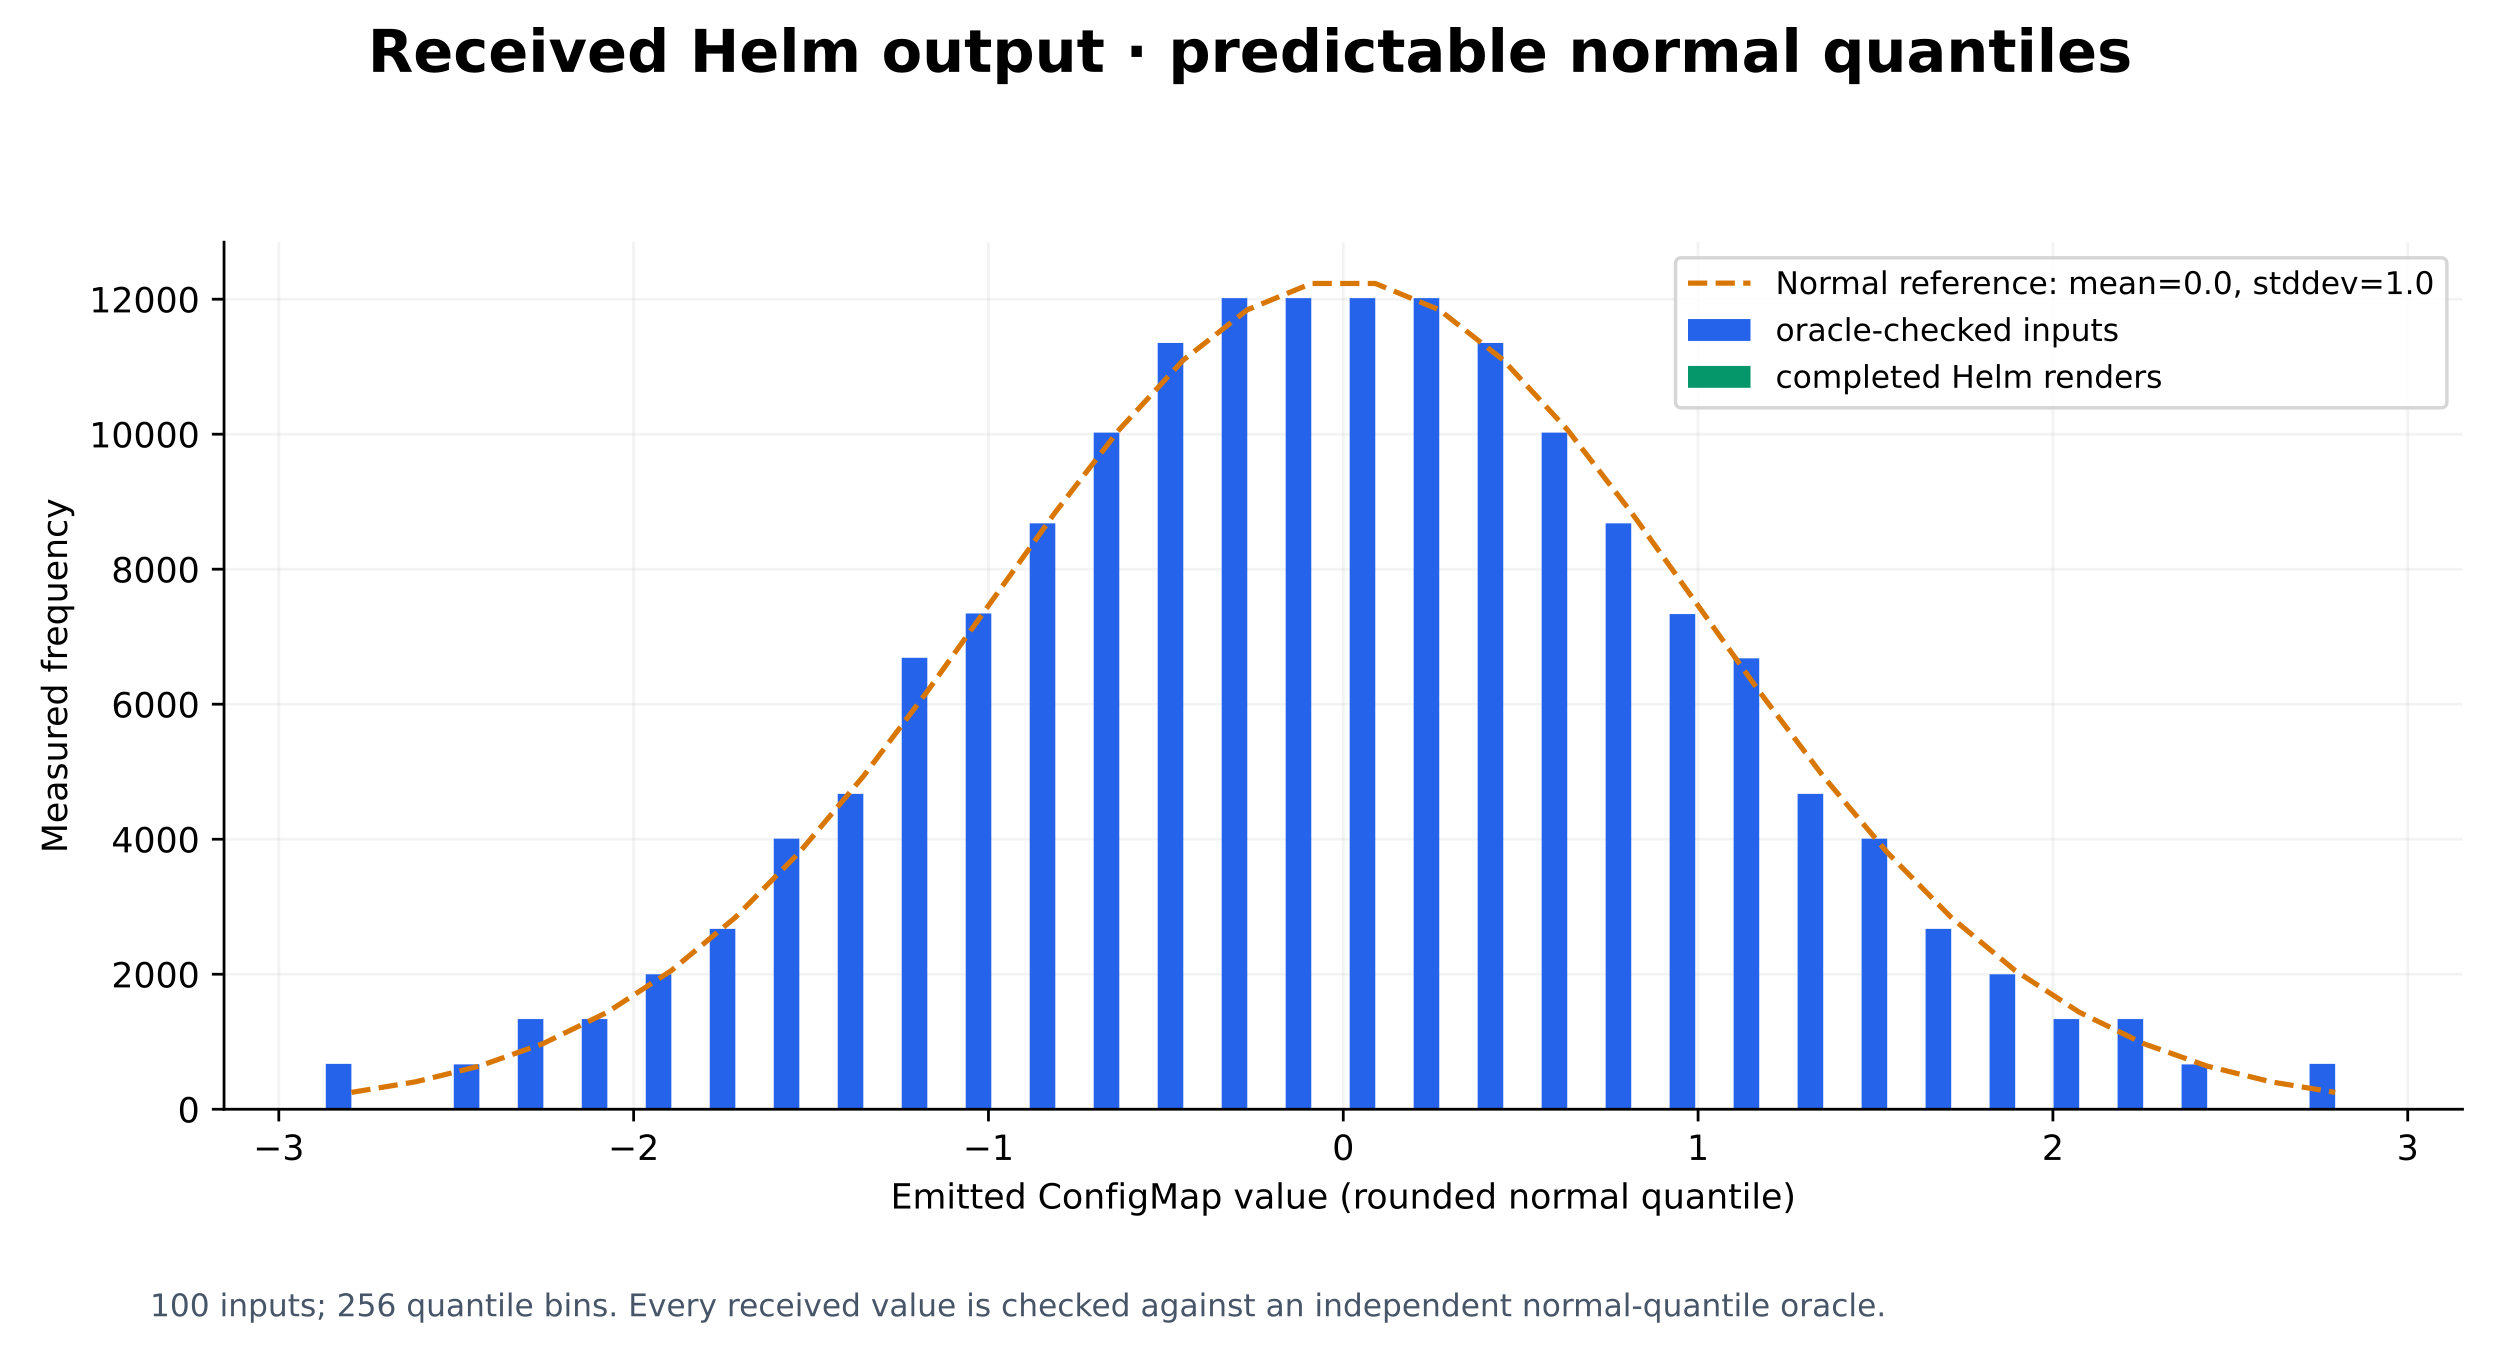
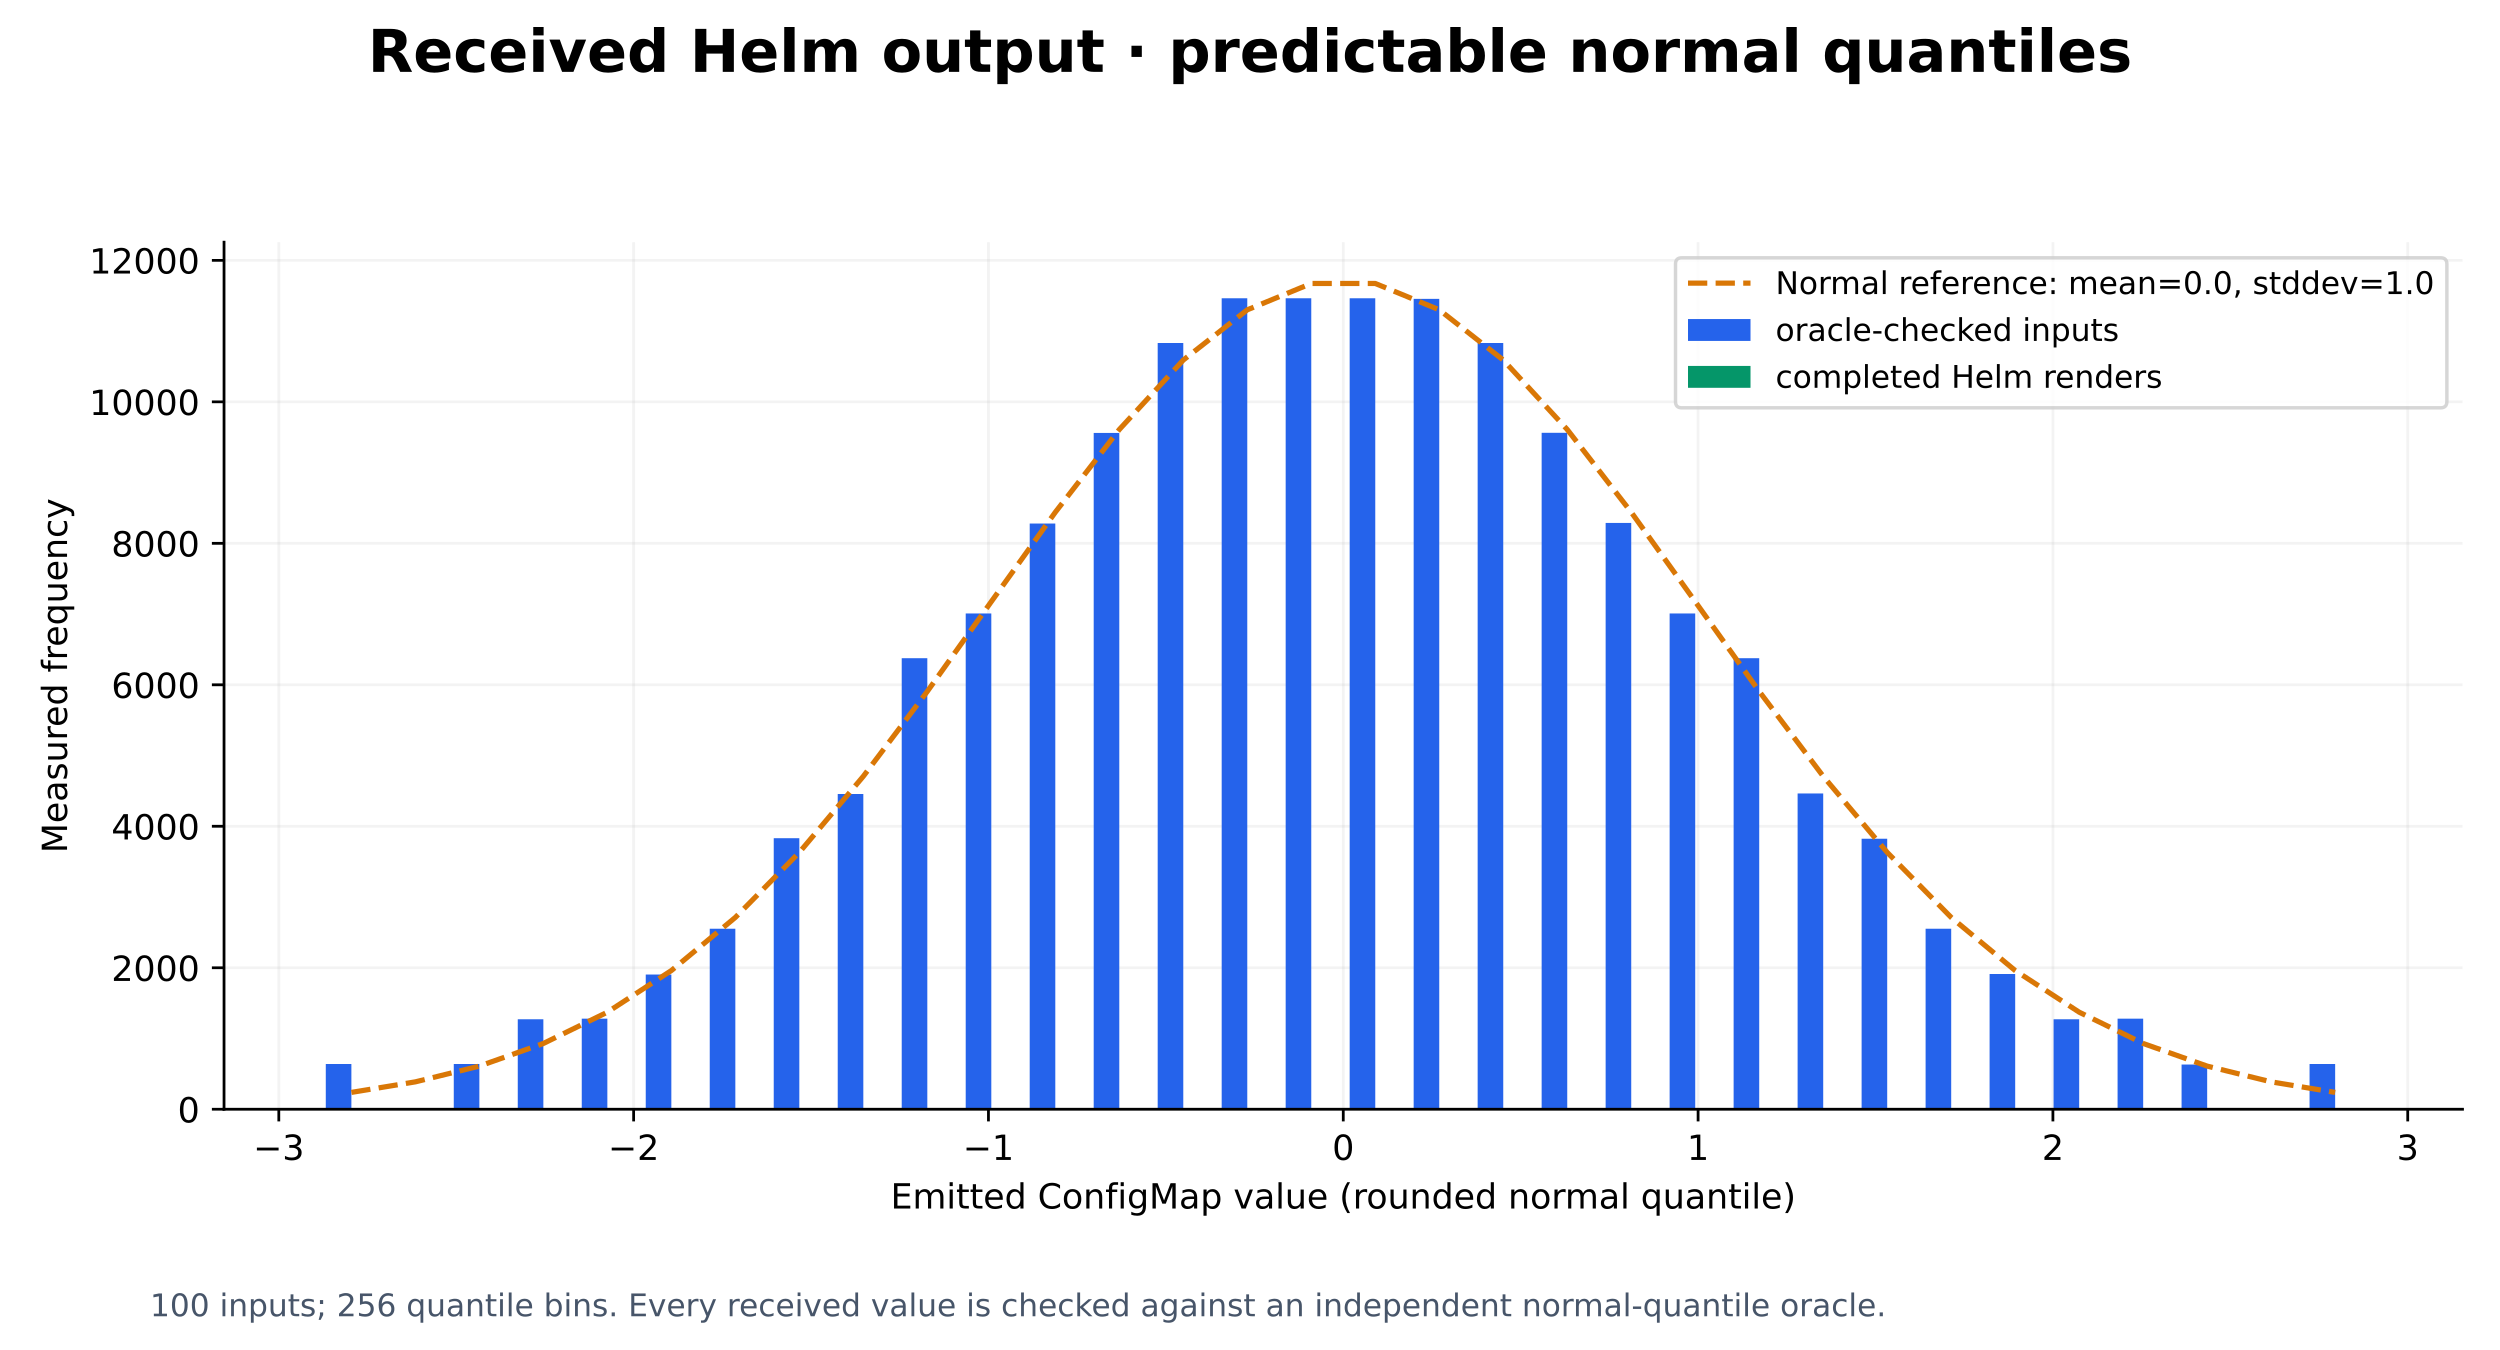
<svg xmlns="http://www.w3.org/2000/svg" xmlns:xlink="http://www.w3.org/1999/xlink" width="720pt" height="388.8pt" viewBox="0 0 720 388.8" version="1.1">
  <defs>
    <style type="text/css">*{stroke-linejoin: round; stroke-linecap: butt}</style>
  </defs>
  <g id="figure_1">
    <g id="patch_1">
      <path d="M 0 388.8  L 720 388.8  L 720 0  L 0 0  z " style="fill: #ffffff" />
    </g>
    <g id="axes_1">
      <g id="patch_2">
        <path d="M 64.522 319.462  L 709.2 319.462  L 709.2 69.748  L 64.522 69.748  z " style="fill: #ffffff" />
      </g>
      <g id="matplotlib.axis_1">
        <g id="xtick_1">
          <g id="line2d_1">
-             <path d="M 80.296 319.462  L 80.296 69.748  " clip-path="url(#p939987020e)" style="fill: none; stroke: #b0b0b0; stroke-opacity: 0.16; stroke-width: 0.8; stroke-linecap: square" />
+             <path d="M 80.296 319.462  L 80.296 69.748  " clip-path="url(#p9f9a284b42)" style="fill: none; stroke: #b0b0b0; stroke-opacity: 0.16; stroke-width: 0.8; stroke-linecap: square" />
          </g>
          <g id="line2d_2">
            <defs>
-               <path id="m78d025e78b" d="M 0 0  L 0 3.5  " style="stroke: #000000; stroke-width: 0.8" />
+               <path id="m634627373d" d="M 0 0  L 0 3.5  " style="stroke: #000000; stroke-width: 0.8" />
            </defs>
            <g>
-               <use xlink:href="#m78d025e78b" x="80.296" y="319.462" style="stroke: #000000; stroke-width: 0.8" />
+               <use xlink:href="#m634627373d" x="80.296" y="319.462" style="stroke: #000000; stroke-width: 0.8" />
            </g>
          </g>
          <g id="text_1">
            <text style="font-size: 10px; font-family: 'DejaVu Sans'; text-anchor: middle" x="80.296" y="334.059" transform="rotate(-0 80.29611 334.0593)">−3</text>
          </g>
        </g>
        <g id="xtick_2">
          <g id="line2d_3">
-             <path d="M 182.484 319.462  L 182.484 69.748  " clip-path="url(#p939987020e)" style="fill: none; stroke: #b0b0b0; stroke-opacity: 0.16; stroke-width: 0.8; stroke-linecap: square" />
+             <path d="M 182.484 319.462  L 182.484 69.748  " clip-path="url(#p9f9a284b42)" style="fill: none; stroke: #b0b0b0; stroke-opacity: 0.16; stroke-width: 0.8; stroke-linecap: square" />
          </g>
          <g id="line2d_4">
            <g>
-               <use xlink:href="#m78d025e78b" x="182.484" y="319.462" style="stroke: #000000; stroke-width: 0.8" />
+               <use xlink:href="#m634627373d" x="182.484" y="319.462" style="stroke: #000000; stroke-width: 0.8" />
            </g>
          </g>
          <g id="text_2">
            <text style="font-size: 10px; font-family: 'DejaVu Sans'; text-anchor: middle" x="182.484" y="334.059" transform="rotate(-0 182.4845 334.0593)">−2</text>
          </g>
        </g>
        <g id="xtick_3">
          <g id="line2d_5">
-             <path d="M 284.673 319.462  L 284.673 69.748  " clip-path="url(#p939987020e)" style="fill: none; stroke: #b0b0b0; stroke-opacity: 0.16; stroke-width: 0.8; stroke-linecap: square" />
+             <path d="M 284.673 319.462  L 284.673 69.748  " clip-path="url(#p9f9a284b42)" style="fill: none; stroke: #b0b0b0; stroke-opacity: 0.16; stroke-width: 0.8; stroke-linecap: square" />
          </g>
          <g id="line2d_6">
            <g>
-               <use xlink:href="#m78d025e78b" x="284.673" y="319.462" style="stroke: #000000; stroke-width: 0.8" />
+               <use xlink:href="#m634627373d" x="284.673" y="319.462" style="stroke: #000000; stroke-width: 0.8" />
            </g>
          </g>
          <g id="text_3">
            <text style="font-size: 10px; font-family: 'DejaVu Sans'; text-anchor: middle" x="284.673" y="334.059" transform="rotate(-0 284.6728 334.0593)">−1</text>
          </g>
        </g>
        <g id="xtick_4">
          <g id="line2d_7">
-             <path d="M 386.861 319.462  L 386.861 69.748  " clip-path="url(#p939987020e)" style="fill: none; stroke: #b0b0b0; stroke-opacity: 0.16; stroke-width: 0.8; stroke-linecap: square" />
+             <path d="M 386.861 319.462  L 386.861 69.748  " clip-path="url(#p9f9a284b42)" style="fill: none; stroke: #b0b0b0; stroke-opacity: 0.16; stroke-width: 0.8; stroke-linecap: square" />
          </g>
          <g id="line2d_8">
            <g>
-               <use xlink:href="#m78d025e78b" x="386.861" y="319.462" style="stroke: #000000; stroke-width: 0.8" />
+               <use xlink:href="#m634627373d" x="386.861" y="319.462" style="stroke: #000000; stroke-width: 0.8" />
            </g>
          </g>
          <g id="text_4">
            <text style="font-size: 10px; font-family: 'DejaVu Sans'; text-anchor: middle" x="386.861" y="334.059" transform="rotate(-0 386.8612 334.0593)">0</text>
          </g>
        </g>
        <g id="xtick_5">
          <g id="line2d_9">
-             <path d="M 489.05 319.462  L 489.05 69.748  " clip-path="url(#p939987020e)" style="fill: none; stroke: #b0b0b0; stroke-opacity: 0.16; stroke-width: 0.8; stroke-linecap: square" />
+             <path d="M 489.05 319.462  L 489.05 69.748  " clip-path="url(#p9f9a284b42)" style="fill: none; stroke: #b0b0b0; stroke-opacity: 0.16; stroke-width: 0.8; stroke-linecap: square" />
          </g>
          <g id="line2d_10">
            <g>
-               <use xlink:href="#m78d025e78b" x="489.05" y="319.462" style="stroke: #000000; stroke-width: 0.8" />
+               <use xlink:href="#m634627373d" x="489.05" y="319.462" style="stroke: #000000; stroke-width: 0.8" />
            </g>
          </g>
          <g id="text_5">
            <text style="font-size: 10px; font-family: 'DejaVu Sans'; text-anchor: middle" x="489.05" y="334.059" transform="rotate(-0 489.0495 334.0593)">1</text>
          </g>
        </g>
        <g id="xtick_6">
          <g id="line2d_11">
-             <path d="M 591.238 319.462  L 591.238 69.748  " clip-path="url(#p939987020e)" style="fill: none; stroke: #b0b0b0; stroke-opacity: 0.16; stroke-width: 0.8; stroke-linecap: square" />
+             <path d="M 591.238 319.462  L 591.238 69.748  " clip-path="url(#p9f9a284b42)" style="fill: none; stroke: #b0b0b0; stroke-opacity: 0.16; stroke-width: 0.8; stroke-linecap: square" />
          </g>
          <g id="line2d_12">
            <g>
-               <use xlink:href="#m78d025e78b" x="591.238" y="319.462" style="stroke: #000000; stroke-width: 0.8" />
+               <use xlink:href="#m634627373d" x="591.238" y="319.462" style="stroke: #000000; stroke-width: 0.8" />
            </g>
          </g>
          <g id="text_6">
            <text style="font-size: 10px; font-family: 'DejaVu Sans'; text-anchor: middle" x="591.238" y="334.059" transform="rotate(-0 591.2379 334.0593)">2</text>
          </g>
        </g>
        <g id="xtick_7">
          <g id="line2d_13">
-             <path d="M 693.426 319.462  L 693.426 69.748  " clip-path="url(#p939987020e)" style="fill: none; stroke: #b0b0b0; stroke-opacity: 0.16; stroke-width: 0.8; stroke-linecap: square" />
+             <path d="M 693.426 319.462  L 693.426 69.748  " clip-path="url(#p9f9a284b42)" style="fill: none; stroke: #b0b0b0; stroke-opacity: 0.16; stroke-width: 0.8; stroke-linecap: square" />
          </g>
          <g id="line2d_14">
            <g>
-               <use xlink:href="#m78d025e78b" x="693.426" y="319.462" style="stroke: #000000; stroke-width: 0.8" />
+               <use xlink:href="#m634627373d" x="693.426" y="319.462" style="stroke: #000000; stroke-width: 0.8" />
            </g>
          </g>
          <g id="text_7">
            <text style="font-size: 10px; font-family: 'DejaVu Sans'; text-anchor: middle" x="693.426" y="334.059" transform="rotate(-0 693.4262 334.0593)">3</text>
          </g>
        </g>
        <g id="text_8">
          <text style="font-size: 10px; font-family: 'DejaVu Sans'; text-anchor: middle" x="386.861" y="348.06" transform="rotate(-0 386.8612 348.0601)">Emitted ConfigMap value (rounded normal quantile)</text>
        </g>
      </g>
      <g id="matplotlib.axis_2">
        <g id="ytick_1">
          <g id="line2d_15">
-             <path d="M 64.522 319.462  L 709.2 319.462  " clip-path="url(#p939987020e)" style="fill: none; stroke: #b0b0b0; stroke-opacity: 0.16; stroke-width: 0.8; stroke-linecap: square" />
+             <path d="M 64.522 319.462  L 709.2 319.462  " clip-path="url(#p9f9a284b42)" style="fill: none; stroke: #b0b0b0; stroke-opacity: 0.16; stroke-width: 0.8; stroke-linecap: square" />
          </g>
          <g id="line2d_16">
            <defs>
-               <path id="m77fa45e741" d="M 0 0  L -3.5 0  " style="stroke: #000000; stroke-width: 0.8" />
+               <path id="m6a609a7219" d="M 0 0  L -3.5 0  " style="stroke: #000000; stroke-width: 0.8" />
            </defs>
            <g>
-               <use xlink:href="#m77fa45e741" x="64.522" y="319.462" style="stroke: #000000; stroke-width: 0.8" />
+               <use xlink:href="#m6a609a7219" x="64.522" y="319.462" style="stroke: #000000; stroke-width: 0.8" />
            </g>
          </g>
          <g id="text_9">
            <text style="font-size: 10px; font-family: 'DejaVu Sans'; text-anchor: end" x="57.522" y="323.26" transform="rotate(-0 57.52234 323.2605)">0</text>
          </g>
        </g>
        <g id="ytick_2">
          <g id="line2d_17">
-             <path d="M 64.522 280.58  L 709.2 280.58  " clip-path="url(#p939987020e)" style="fill: none; stroke: #b0b0b0; stroke-opacity: 0.16; stroke-width: 0.8; stroke-linecap: square" />
+             <path d="M 64.522 278.715  L 709.2 278.715  " clip-path="url(#p9f9a284b42)" style="fill: none; stroke: #b0b0b0; stroke-opacity: 0.16; stroke-width: 0.8; stroke-linecap: square" />
          </g>
          <g id="line2d_18">
            <g>
-               <use xlink:href="#m77fa45e741" x="64.522" y="280.58" style="stroke: #000000; stroke-width: 0.8" />
+               <use xlink:href="#m6a609a7219" x="64.522" y="278.715" style="stroke: #000000; stroke-width: 0.8" />
            </g>
          </g>
          <g id="text_10">
-             <text style="font-size: 10px; font-family: 'DejaVu Sans'; text-anchor: end" x="57.522" y="284.379" transform="rotate(-0 57.52234 284.3786)">2000</text>
+             <text style="font-size: 10px; font-family: 'DejaVu Sans'; text-anchor: end" x="57.522" y="282.514" transform="rotate(-0 57.52234 282.5142)">2000</text>
          </g>
        </g>
        <g id="ytick_3">
          <g id="line2d_19">
-             <path d="M 64.522 241.698  L 709.2 241.698  " clip-path="url(#p939987020e)" style="fill: none; stroke: #b0b0b0; stroke-opacity: 0.16; stroke-width: 0.8; stroke-linecap: square" />
+             <path d="M 64.522 237.969  L 709.2 237.969  " clip-path="url(#p9f9a284b42)" style="fill: none; stroke: #b0b0b0; stroke-opacity: 0.16; stroke-width: 0.8; stroke-linecap: square" />
          </g>
          <g id="line2d_20">
            <g>
-               <use xlink:href="#m77fa45e741" x="64.522" y="241.698" style="stroke: #000000; stroke-width: 0.8" />
+               <use xlink:href="#m6a609a7219" x="64.522" y="237.969" style="stroke: #000000; stroke-width: 0.8" />
            </g>
          </g>
          <g id="text_11">
-             <text style="font-size: 10px; font-family: 'DejaVu Sans'; text-anchor: end" x="57.522" y="245.497" transform="rotate(-0 57.52234 245.4968)">4000</text>
+             <text style="font-size: 10px; font-family: 'DejaVu Sans'; text-anchor: end" x="57.522" y="241.768" transform="rotate(-0 57.52234 241.7679)">4000</text>
          </g>
        </g>
        <g id="ytick_4">
          <g id="line2d_21">
-             <path d="M 64.522 202.816  L 709.2 202.816  " clip-path="url(#p939987020e)" style="fill: none; stroke: #b0b0b0; stroke-opacity: 0.16; stroke-width: 0.8; stroke-linecap: square" />
+             <path d="M 64.522 197.223  L 709.2 197.223  " clip-path="url(#p9f9a284b42)" style="fill: none; stroke: #b0b0b0; stroke-opacity: 0.16; stroke-width: 0.8; stroke-linecap: square" />
          </g>
          <g id="line2d_22">
            <g>
-               <use xlink:href="#m77fa45e741" x="64.522" y="202.816" style="stroke: #000000; stroke-width: 0.8" />
+               <use xlink:href="#m6a609a7219" x="64.522" y="197.223" style="stroke: #000000; stroke-width: 0.8" />
            </g>
          </g>
          <g id="text_12">
-             <text style="font-size: 10px; font-family: 'DejaVu Sans'; text-anchor: end" x="57.522" y="206.615" transform="rotate(-0 57.52234 206.6149)">6000</text>
+             <text style="font-size: 10px; font-family: 'DejaVu Sans'; text-anchor: end" x="57.522" y="201.022" transform="rotate(-0 57.52234 201.0216)">6000</text>
          </g>
        </g>
        <g id="ytick_5">
          <g id="line2d_23">
-             <path d="M 64.522 163.934  L 709.2 163.934  " clip-path="url(#p939987020e)" style="fill: none; stroke: #b0b0b0; stroke-opacity: 0.16; stroke-width: 0.8; stroke-linecap: square" />
+             <path d="M 64.522 156.476  L 709.2 156.476  " clip-path="url(#p9f9a284b42)" style="fill: none; stroke: #b0b0b0; stroke-opacity: 0.16; stroke-width: 0.8; stroke-linecap: square" />
          </g>
          <g id="line2d_24">
            <g>
-               <use xlink:href="#m77fa45e741" x="64.522" y="163.934" style="stroke: #000000; stroke-width: 0.8" />
+               <use xlink:href="#m6a609a7219" x="64.522" y="156.476" style="stroke: #000000; stroke-width: 0.8" />
            </g>
          </g>
          <g id="text_13">
-             <text style="font-size: 10px; font-family: 'DejaVu Sans'; text-anchor: end" x="57.522" y="167.733" transform="rotate(-0 57.52234 167.7331)">8000</text>
+             <text style="font-size: 10px; font-family: 'DejaVu Sans'; text-anchor: end" x="57.522" y="160.275" transform="rotate(-0 57.52234 160.2752)">8000</text>
          </g>
        </g>
        <g id="ytick_6">
          <g id="line2d_25">
-             <path d="M 64.522 125.052  L 709.2 125.052  " clip-path="url(#p939987020e)" style="fill: none; stroke: #b0b0b0; stroke-opacity: 0.16; stroke-width: 0.8; stroke-linecap: square" />
+             <path d="M 64.522 115.73  L 709.2 115.73  " clip-path="url(#p9f9a284b42)" style="fill: none; stroke: #b0b0b0; stroke-opacity: 0.16; stroke-width: 0.8; stroke-linecap: square" />
          </g>
          <g id="line2d_26">
            <g>
-               <use xlink:href="#m77fa45e741" x="64.522" y="125.052" style="stroke: #000000; stroke-width: 0.8" />
+               <use xlink:href="#m6a609a7219" x="64.522" y="115.73" style="stroke: #000000; stroke-width: 0.8" />
            </g>
          </g>
          <g id="text_14">
-             <text style="font-size: 10px; font-family: 'DejaVu Sans'; text-anchor: end" x="57.522" y="128.851" transform="rotate(-0 57.52234 128.8512)">10000</text>
+             <text style="font-size: 10px; font-family: 'DejaVu Sans'; text-anchor: end" x="57.522" y="119.529" transform="rotate(-0 57.52234 119.5289)">10000</text>
          </g>
        </g>
        <g id="ytick_7">
          <g id="line2d_27">
-             <path d="M 64.522 86.171  L 709.2 86.171  " clip-path="url(#p939987020e)" style="fill: none; stroke: #b0b0b0; stroke-opacity: 0.16; stroke-width: 0.8; stroke-linecap: square" />
+             <path d="M 64.522 74.984  L 709.2 74.984  " clip-path="url(#p9f9a284b42)" style="fill: none; stroke: #b0b0b0; stroke-opacity: 0.16; stroke-width: 0.8; stroke-linecap: square" />
          </g>
          <g id="line2d_28">
            <g>
-               <use xlink:href="#m77fa45e741" x="64.522" y="86.171" style="stroke: #000000; stroke-width: 0.8" />
+               <use xlink:href="#m6a609a7219" x="64.522" y="74.984" style="stroke: #000000; stroke-width: 0.8" />
            </g>
          </g>
          <g id="text_15">
-             <text style="font-size: 10px; font-family: 'DejaVu Sans'; text-anchor: end" x="57.522" y="89.969" transform="rotate(-0 57.52234 89.96937)">12000</text>
+             <text style="font-size: 10px; font-family: 'DejaVu Sans'; text-anchor: end" x="57.522" y="78.783" transform="rotate(-0 57.52234 78.78263)">12000</text>
          </g>
        </g>
        <g id="text_16">
          <text style="font-size: 10px; font-family: 'DejaVu Sans'; text-anchor: middle" x="19.308" y="194.605" transform="rotate(-90 19.3075 194.6048)">Measured frequency</text>
        </g>
      </g>
      <g id="patch_3">
-         <path d="M 93.826 319.462  L 101.198 319.462  L 101.198 306.397  L 93.826 306.397  z " clip-path="url(#p939987020e)" style="fill: #2563eb" />
+         <path d="M 93.826 319.462  L 101.198 319.462  L 101.198 306.423  L 93.826 306.423  z " clip-path="url(#p9f9a284b42)" style="fill: #2563eb" />
      </g>
      <g id="patch_4">
-         <path d="M 112.256 319.462  L 119.628 319.462  L 119.628 319.462  L 112.256 319.462  z " clip-path="url(#p939987020e)" style="fill: #2563eb" />
+         <path d="M 112.256 319.462  L 119.628 319.462  L 119.628 319.462  L 112.256 319.462  z " clip-path="url(#p9f9a284b42)" style="fill: #2563eb" />
      </g>
      <g id="patch_5">
-         <path d="M 130.686 319.462  L 138.058 319.462  L 138.058 306.553  L 130.686 306.553  z " clip-path="url(#p939987020e)" style="fill: #2563eb" />
+         <path d="M 130.686 319.462  L 138.058 319.462  L 138.058 306.423  L 130.686 306.423  z " clip-path="url(#p9f9a284b42)" style="fill: #2563eb" />
      </g>
      <g id="patch_6">
-         <path d="M 149.116 319.462  L 156.488 319.462  L 156.488 293.489  L 149.116 293.489  z " clip-path="url(#p939987020e)" style="fill: #2563eb" />
+         <path d="M 149.116 319.462  L 156.488 319.462  L 156.488 293.547  L 149.116 293.547  z " clip-path="url(#p9f9a284b42)" style="fill: #2563eb" />
      </g>
      <g id="patch_7">
-         <path d="M 167.545 319.462  L 174.917 319.462  L 174.917 293.489  L 167.545 293.489  z " clip-path="url(#p939987020e)" style="fill: #2563eb" />
+         <path d="M 167.545 319.462  L 174.917 319.462  L 174.917 293.384  L 167.545 293.384  z " clip-path="url(#p9f9a284b42)" style="fill: #2563eb" />
      </g>
      <g id="patch_8">
-         <path d="M 185.975 319.462  L 193.347 319.462  L 193.347 280.58  L 185.975 280.58  z " clip-path="url(#p939987020e)" style="fill: #2563eb" />
+         <path d="M 185.975 319.462  L 193.347 319.462  L 193.347 280.671  L 185.975 280.671  z " clip-path="url(#p9f9a284b42)" style="fill: #2563eb" />
      </g>
      <g id="patch_9">
-         <path d="M 204.405 319.462  L 211.777 319.462  L 211.777 267.516  L 204.405 267.516  z " clip-path="url(#p939987020e)" style="fill: #2563eb" />
+         <path d="M 204.405 319.462  L 211.777 319.462  L 211.777 267.469  L 204.405 267.469  z " clip-path="url(#p9f9a284b42)" style="fill: #2563eb" />
      </g>
      <g id="patch_10">
-         <path d="M 222.835 319.462  L 230.207 319.462  L 230.207 241.542  L 222.835 241.542  z " clip-path="url(#p939987020e)" style="fill: #2563eb" />
+         <path d="M 222.835 319.462  L 230.207 319.462  L 230.207 241.392  L 222.835 241.392  z " clip-path="url(#p9f9a284b42)" style="fill: #2563eb" />
      </g>
      <g id="patch_11">
-         <path d="M 241.265 319.462  L 248.637 319.462  L 248.637 228.634  L 241.265 228.634  z " clip-path="url(#p939987020e)" style="fill: #2563eb" />
+         <path d="M 241.265 319.462  L 248.637 319.462  L 248.637 228.679  L 241.265 228.679  z " clip-path="url(#p9f9a284b42)" style="fill: #2563eb" />
      </g>
      <g id="patch_12">
-         <path d="M 259.695 319.462  L 267.067 319.462  L 267.067 189.441  L 259.695 189.441  z " clip-path="url(#p939987020e)" style="fill: #2563eb" />
+         <path d="M 259.695 319.462  L 267.067 319.462  L 267.067 189.562  L 259.695 189.562  z " clip-path="url(#p9f9a284b42)" style="fill: #2563eb" />
      </g>
      <g id="patch_13">
-         <path d="M 278.125 319.462  L 285.497 319.462  L 285.497 176.687  L 278.125 176.687  z " clip-path="url(#p939987020e)" style="fill: #2563eb" />
+         <path d="M 278.125 319.462  L 285.497 319.462  L 285.497 176.687  L 278.125 176.687  z " clip-path="url(#p9f9a284b42)" style="fill: #2563eb" />
      </g>
      <g id="patch_14">
-         <path d="M 296.555 319.462  L 303.927 319.462  L 303.927 150.714  L 296.555 150.714  z " clip-path="url(#p939987020e)" style="fill: #2563eb" />
+         <path d="M 296.555 319.462  L 303.927 319.462  L 303.927 150.772  L 296.555 150.772  z " clip-path="url(#p9f9a284b42)" style="fill: #2563eb" />
      </g>
      <g id="patch_15">
-         <path d="M 314.985 319.462  L 322.357 319.462  L 322.357 124.586  L 314.985 124.586  z " clip-path="url(#p939987020e)" style="fill: #2563eb" />
+         <path d="M 314.985 319.462  L 322.357 319.462  L 322.357 124.694  L 314.985 124.694  z " clip-path="url(#p9f9a284b42)" style="fill: #2563eb" />
      </g>
      <g id="patch_16">
-         <path d="M 333.414 319.462  L 340.786 319.462  L 340.786 98.768  L 333.414 98.768  z " clip-path="url(#p939987020e)" style="fill: #2563eb" />
+         <path d="M 333.414 319.462  L 340.786 319.462  L 340.786 98.78  L 333.414 98.78  z " clip-path="url(#p9f9a284b42)" style="fill: #2563eb" />
      </g>
      <g id="patch_17">
-         <path d="M 351.844 319.462  L 359.216 319.462  L 359.216 85.859  L 351.844 85.859  z " clip-path="url(#p939987020e)" style="fill: #2563eb" />
+         <path d="M 351.844 319.462  L 359.216 319.462  L 359.216 85.904  L 351.844 85.904  z " clip-path="url(#p9f9a284b42)" style="fill: #2563eb" />
      </g>
      <g id="patch_18">
-         <path d="M 370.274 319.462  L 377.646 319.462  L 377.646 85.859  L 370.274 85.859  z " clip-path="url(#p939987020e)" style="fill: #2563eb" />
+         <path d="M 370.274 319.462  L 377.646 319.462  L 377.646 85.904  L 370.274 85.904  z " clip-path="url(#p9f9a284b42)" style="fill: #2563eb" />
      </g>
      <g id="patch_19">
-         <path d="M 388.704 319.462  L 396.076 319.462  L 396.076 85.859  L 388.704 85.859  z " clip-path="url(#p939987020e)" style="fill: #2563eb" />
+         <path d="M 388.704 319.462  L 396.076 319.462  L 396.076 85.904  L 388.704 85.904  z " clip-path="url(#p9f9a284b42)" style="fill: #2563eb" />
      </g>
      <g id="patch_20">
-         <path d="M 407.134 319.462  L 414.506 319.462  L 414.506 85.859  L 407.134 85.859  z " clip-path="url(#p939987020e)" style="fill: #2563eb" />
+         <path d="M 407.134 319.462  L 414.506 319.462  L 414.506 86.067  L 407.134 86.067  z " clip-path="url(#p9f9a284b42)" style="fill: #2563eb" />
      </g>
      <g id="patch_21">
-         <path d="M 425.564 319.462  L 432.936 319.462  L 432.936 98.768  L 425.564 98.768  z " clip-path="url(#p939987020e)" style="fill: #2563eb" />
+         <path d="M 425.564 319.462  L 432.936 319.462  L 432.936 98.78  L 425.564 98.78  z " clip-path="url(#p9f9a284b42)" style="fill: #2563eb" />
      </g>
      <g id="patch_22">
-         <path d="M 443.994 319.462  L 451.366 319.462  L 451.366 124.586  L 443.994 124.586  z " clip-path="url(#p939987020e)" style="fill: #2563eb" />
+         <path d="M 443.994 319.462  L 451.366 319.462  L 451.366 124.654  L 443.994 124.654  z " clip-path="url(#p9f9a284b42)" style="fill: #2563eb" />
      </g>
      <g id="patch_23">
-         <path d="M 462.424 319.462  L 469.796 319.462  L 469.796 150.714  L 462.424 150.714  z " clip-path="url(#p939987020e)" style="fill: #2563eb" />
+         <path d="M 462.424 319.462  L 469.796 319.462  L 469.796 150.609  L 462.424 150.609  z " clip-path="url(#p9f9a284b42)" style="fill: #2563eb" />
      </g>
      <g id="patch_24">
-         <path d="M 480.854 319.462  L 488.226 319.462  L 488.226 176.843  L 480.854 176.843  z " clip-path="url(#p939987020e)" style="fill: #2563eb" />
+         <path d="M 480.854 319.462  L 488.226 319.462  L 488.226 176.687  L 480.854 176.687  z " clip-path="url(#p9f9a284b42)" style="fill: #2563eb" />
      </g>
      <g id="patch_25">
-         <path d="M 499.284 319.462  L 506.655 319.462  L 506.655 189.596  L 499.284 189.596  z " clip-path="url(#p939987020e)" style="fill: #2563eb" />
+         <path d="M 499.284 319.462  L 506.655 319.462  L 506.655 189.562  L 499.284 189.562  z " clip-path="url(#p9f9a284b42)" style="fill: #2563eb" />
      </g>
      <g id="patch_26">
-         <path d="M 517.713 319.462  L 525.085 319.462  L 525.085 228.634  L 517.713 228.634  z " clip-path="url(#p939987020e)" style="fill: #2563eb" />
+         <path d="M 517.713 319.462  L 525.085 319.462  L 525.085 228.516  L 517.713 228.516  z " clip-path="url(#p9f9a284b42)" style="fill: #2563eb" />
      </g>
      <g id="patch_27">
-         <path d="M 536.143 319.462  L 543.515 319.462  L 543.515 241.542  L 536.143 241.542  z " clip-path="url(#p939987020e)" style="fill: #2563eb" />
+         <path d="M 536.143 319.462  L 543.515 319.462  L 543.515 241.555  L 536.143 241.555  z " clip-path="url(#p9f9a284b42)" style="fill: #2563eb" />
      </g>
      <g id="patch_28">
-         <path d="M 554.573 319.462  L 561.945 319.462  L 561.945 267.516  L 554.573 267.516  z " clip-path="url(#p939987020e)" style="fill: #2563eb" />
+         <path d="M 554.573 319.462  L 561.945 319.462  L 561.945 267.469  L 554.573 267.469  z " clip-path="url(#p9f9a284b42)" style="fill: #2563eb" />
      </g>
      <g id="patch_29">
-         <path d="M 573.003 319.462  L 580.375 319.462  L 580.375 280.58  L 573.003 280.58  z " clip-path="url(#p939987020e)" style="fill: #2563eb" />
+         <path d="M 573.003 319.462  L 580.375 319.462  L 580.375 280.508  L 573.003 280.508  z " clip-path="url(#p9f9a284b42)" style="fill: #2563eb" />
      </g>
      <g id="patch_30">
-         <path d="M 591.433 319.462  L 598.805 319.462  L 598.805 293.489  L 591.433 293.489  z " clip-path="url(#p939987020e)" style="fill: #2563eb" />
+         <path d="M 591.433 319.462  L 598.805 319.462  L 598.805 293.547  L 591.433 293.547  z " clip-path="url(#p9f9a284b42)" style="fill: #2563eb" />
      </g>
      <g id="patch_31">
-         <path d="M 609.863 319.462  L 617.235 319.462  L 617.235 293.489  L 609.863 293.489  z " clip-path="url(#p939987020e)" style="fill: #2563eb" />
+         <path d="M 609.863 319.462  L 617.235 319.462  L 617.235 293.384  L 609.863 293.384  z " clip-path="url(#p9f9a284b42)" style="fill: #2563eb" />
      </g>
      <g id="patch_32">
-         <path d="M 628.293 319.462  L 635.665 319.462  L 635.665 306.553  L 628.293 306.553  z " clip-path="url(#p939987020e)" style="fill: #2563eb" />
+         <path d="M 628.293 319.462  L 635.665 319.462  L 635.665 306.586  L 628.293 306.586  z " clip-path="url(#p9f9a284b42)" style="fill: #2563eb" />
      </g>
      <g id="patch_33">
-         <path d="M 646.723 319.462  L 654.095 319.462  L 654.095 319.462  L 646.723 319.462  z " clip-path="url(#p939987020e)" style="fill: #2563eb" />
+         <path d="M 646.723 319.462  L 654.095 319.462  L 654.095 319.462  L 646.723 319.462  z " clip-path="url(#p9f9a284b42)" style="fill: #2563eb" />
      </g>
      <g id="patch_34">
-         <path d="M 665.153 319.462  L 672.525 319.462  L 672.525 306.397  L 665.153 306.397  z " clip-path="url(#p939987020e)" style="fill: #2563eb" />
+         <path d="M 665.153 319.462  L 672.525 319.462  L 672.525 306.423  L 665.153 306.423  z " clip-path="url(#p9f9a284b42)" style="fill: #2563eb" />
      </g>
      <g id="patch_35">
-         <path d="M 101.198 319.462  L 108.57 319.462  L 108.57 319.442  L 101.198 319.442  z " clip-path="url(#p939987020e)" style="fill: #059669" />
+         <path d="M 101.198 319.462  L 108.57 319.462  L 108.57 319.441  L 101.198 319.441  z " clip-path="url(#p9f9a284b42)" style="fill: #059669" />
      </g>
      <g id="patch_36">
-         <path d="M 119.628 319.462  L 127 319.462  L 127 319.462  L 119.628 319.462  z " clip-path="url(#p939987020e)" style="fill: #059669" />
+         <path d="M 119.628 319.462  L 127 319.462  L 127 319.462  L 119.628 319.462  z " clip-path="url(#p9f9a284b42)" style="fill: #059669" />
      </g>
      <g id="patch_37">
-         <path d="M 138.058 319.462  L 145.43 319.462  L 145.43 319.442  L 138.058 319.442  z " clip-path="url(#p939987020e)" style="fill: #059669" />
+         <path d="M 138.058 319.462  L 145.43 319.462  L 145.43 319.441  L 138.058 319.441  z " clip-path="url(#p9f9a284b42)" style="fill: #059669" />
      </g>
      <g id="patch_38">
-         <path d="M 156.488 319.462  L 163.859 319.462  L 163.859 319.423  L 156.488 319.423  z " clip-path="url(#p939987020e)" style="fill: #059669" />
+         <path d="M 156.488 319.462  L 163.859 319.462  L 163.859 319.421  L 156.488 319.421  z " clip-path="url(#p9f9a284b42)" style="fill: #059669" />
      </g>
      <g id="patch_39">
-         <path d="M 174.917 319.462  L 182.289 319.462  L 182.289 319.423  L 174.917 319.423  z " clip-path="url(#p939987020e)" style="fill: #059669" />
+         <path d="M 174.917 319.462  L 182.289 319.462  L 182.289 319.421  L 174.917 319.421  z " clip-path="url(#p9f9a284b42)" style="fill: #059669" />
      </g>
      <g id="patch_40">
-         <path d="M 193.347 319.462  L 200.719 319.462  L 200.719 319.403  L 193.347 319.403  z " clip-path="url(#p939987020e)" style="fill: #059669" />
+         <path d="M 193.347 319.462  L 200.719 319.462  L 200.719 319.401  L 193.347 319.401  z " clip-path="url(#p9f9a284b42)" style="fill: #059669" />
      </g>
      <g id="patch_41">
-         <path d="M 211.777 319.462  L 219.149 319.462  L 219.149 319.384  L 211.777 319.384  z " clip-path="url(#p939987020e)" style="fill: #059669" />
+         <path d="M 211.777 319.462  L 219.149 319.462  L 219.149 319.38  L 211.777 319.38  z " clip-path="url(#p9f9a284b42)" style="fill: #059669" />
      </g>
      <g id="patch_42">
-         <path d="M 230.207 319.462  L 237.579 319.462  L 237.579 319.345  L 230.207 319.345  z " clip-path="url(#p939987020e)" style="fill: #059669" />
+         <path d="M 230.207 319.462  L 237.579 319.462  L 237.579 319.339  L 230.207 319.339  z " clip-path="url(#p9f9a284b42)" style="fill: #059669" />
      </g>
      <g id="patch_43">
-         <path d="M 248.637 319.462  L 256.009 319.462  L 256.009 319.326  L 248.637 319.326  z " clip-path="url(#p939987020e)" style="fill: #059669" />
+         <path d="M 248.637 319.462  L 256.009 319.462  L 256.009 319.319  L 248.637 319.319  z " clip-path="url(#p9f9a284b42)" style="fill: #059669" />
      </g>
      <g id="patch_44">
-         <path d="M 267.067 319.462  L 274.439 319.462  L 274.439 319.267  L 267.067 319.267  z " clip-path="url(#p939987020e)" style="fill: #059669" />
+         <path d="M 267.067 319.462  L 274.439 319.462  L 274.439 319.258  L 267.067 319.258  z " clip-path="url(#p9f9a284b42)" style="fill: #059669" />
      </g>
      <g id="patch_45">
-         <path d="M 285.497 319.462  L 292.869 319.462  L 292.869 319.248  L 285.497 319.248  z " clip-path="url(#p939987020e)" style="fill: #059669" />
+         <path d="M 285.497 319.462  L 292.869 319.462  L 292.869 319.238  L 285.497 319.238  z " clip-path="url(#p9f9a284b42)" style="fill: #059669" />
      </g>
      <g id="patch_46">
-         <path d="M 303.927 319.462  L 311.299 319.462  L 311.299 319.209  L 303.927 319.209  z " clip-path="url(#p939987020e)" style="fill: #059669" />
+         <path d="M 303.927 319.462  L 311.299 319.462  L 311.299 319.197  L 303.927 319.197  z " clip-path="url(#p9f9a284b42)" style="fill: #059669" />
      </g>
      <g id="patch_47">
-         <path d="M 322.357 319.462  L 329.729 319.462  L 329.729 319.17  L 322.357 319.17  z " clip-path="url(#p939987020e)" style="fill: #059669" />
+         <path d="M 322.357 319.462  L 329.729 319.462  L 329.729 319.156  L 322.357 319.156  z " clip-path="url(#p9f9a284b42)" style="fill: #059669" />
      </g>
      <g id="patch_48">
-         <path d="M 340.786 319.462  L 348.158 319.462  L 348.158 319.131  L 340.786 319.131  z " clip-path="url(#p939987020e)" style="fill: #059669" />
+         <path d="M 340.786 319.462  L 348.158 319.462  L 348.158 319.115  L 340.786 319.115  z " clip-path="url(#p9f9a284b42)" style="fill: #059669" />
      </g>
      <g id="patch_49">
-         <path d="M 359.216 319.462  L 366.588 319.462  L 366.588 319.112  L 359.216 319.112  z " clip-path="url(#p939987020e)" style="fill: #059669" />
+         <path d="M 359.216 319.462  L 366.588 319.462  L 366.588 319.095  L 359.216 319.095  z " clip-path="url(#p9f9a284b42)" style="fill: #059669" />
      </g>
      <g id="patch_50">
-         <path d="M 377.646 319.462  L 385.018 319.462  L 385.018 319.112  L 377.646 319.112  z " clip-path="url(#p939987020e)" style="fill: #059669" />
+         <path d="M 377.646 319.462  L 385.018 319.462  L 385.018 319.095  L 377.646 319.095  z " clip-path="url(#p9f9a284b42)" style="fill: #059669" />
      </g>
      <g id="patch_51">
-         <path d="M 396.076 319.462  L 403.448 319.462  L 403.448 319.112  L 396.076 319.112  z " clip-path="url(#p939987020e)" style="fill: #059669" />
+         <path d="M 396.076 319.462  L 403.448 319.462  L 403.448 319.095  L 396.076 319.095  z " clip-path="url(#p9f9a284b42)" style="fill: #059669" />
      </g>
      <g id="patch_52">
-         <path d="M 414.506 319.462  L 421.878 319.462  L 421.878 319.112  L 414.506 319.112  z " clip-path="url(#p939987020e)" style="fill: #059669" />
+         <path d="M 414.506 319.462  L 421.878 319.462  L 421.878 319.095  L 414.506 319.095  z " clip-path="url(#p9f9a284b42)" style="fill: #059669" />
      </g>
      <g id="patch_53">
-         <path d="M 432.936 319.462  L 440.308 319.462  L 440.308 319.131  L 432.936 319.131  z " clip-path="url(#p939987020e)" style="fill: #059669" />
+         <path d="M 432.936 319.462  L 440.308 319.462  L 440.308 319.115  L 432.936 319.115  z " clip-path="url(#p9f9a284b42)" style="fill: #059669" />
      </g>
      <g id="patch_54">
-         <path d="M 451.366 319.462  L 458.738 319.462  L 458.738 319.17  L 451.366 319.17  z " clip-path="url(#p939987020e)" style="fill: #059669" />
+         <path d="M 451.366 319.462  L 458.738 319.462  L 458.738 319.156  L 451.366 319.156  z " clip-path="url(#p9f9a284b42)" style="fill: #059669" />
      </g>
      <g id="patch_55">
-         <path d="M 469.796 319.462  L 477.168 319.462  L 477.168 319.209  L 469.796 319.209  z " clip-path="url(#p939987020e)" style="fill: #059669" />
+         <path d="M 469.796 319.462  L 477.168 319.462  L 477.168 319.197  L 469.796 319.197  z " clip-path="url(#p9f9a284b42)" style="fill: #059669" />
      </g>
      <g id="patch_56">
-         <path d="M 488.226 319.462  L 495.598 319.462  L 495.598 319.248  L 488.226 319.248  z " clip-path="url(#p939987020e)" style="fill: #059669" />
+         <path d="M 488.226 319.462  L 495.598 319.462  L 495.598 319.238  L 488.226 319.238  z " clip-path="url(#p9f9a284b42)" style="fill: #059669" />
      </g>
      <g id="patch_57">
-         <path d="M 506.655 319.462  L 514.027 319.462  L 514.027 319.267  L 506.655 319.267  z " clip-path="url(#p939987020e)" style="fill: #059669" />
+         <path d="M 506.655 319.462  L 514.027 319.462  L 514.027 319.258  L 506.655 319.258  z " clip-path="url(#p9f9a284b42)" style="fill: #059669" />
      </g>
      <g id="patch_58">
-         <path d="M 525.085 319.462  L 532.457 319.462  L 532.457 319.326  L 525.085 319.326  z " clip-path="url(#p939987020e)" style="fill: #059669" />
+         <path d="M 525.085 319.462  L 532.457 319.462  L 532.457 319.319  L 525.085 319.319  z " clip-path="url(#p9f9a284b42)" style="fill: #059669" />
      </g>
      <g id="patch_59">
-         <path d="M 543.515 319.462  L 550.887 319.462  L 550.887 319.345  L 543.515 319.345  z " clip-path="url(#p939987020e)" style="fill: #059669" />
+         <path d="M 543.515 319.462  L 550.887 319.462  L 550.887 319.339  L 543.515 319.339  z " clip-path="url(#p9f9a284b42)" style="fill: #059669" />
      </g>
      <g id="patch_60">
-         <path d="M 561.945 319.462  L 569.317 319.462  L 569.317 319.384  L 561.945 319.384  z " clip-path="url(#p939987020e)" style="fill: #059669" />
+         <path d="M 561.945 319.462  L 569.317 319.462  L 569.317 319.38  L 561.945 319.38  z " clip-path="url(#p9f9a284b42)" style="fill: #059669" />
      </g>
      <g id="patch_61">
-         <path d="M 580.375 319.462  L 587.747 319.462  L 587.747 319.403  L 580.375 319.403  z " clip-path="url(#p939987020e)" style="fill: #059669" />
+         <path d="M 580.375 319.462  L 587.747 319.462  L 587.747 319.401  L 580.375 319.401  z " clip-path="url(#p9f9a284b42)" style="fill: #059669" />
      </g>
      <g id="patch_62">
-         <path d="M 598.805 319.462  L 606.177 319.462  L 606.177 319.423  L 598.805 319.423  z " clip-path="url(#p939987020e)" style="fill: #059669" />
+         <path d="M 598.805 319.462  L 606.177 319.462  L 606.177 319.421  L 598.805 319.421  z " clip-path="url(#p9f9a284b42)" style="fill: #059669" />
      </g>
      <g id="patch_63">
-         <path d="M 617.235 319.462  L 624.607 319.462  L 624.607 319.423  L 617.235 319.423  z " clip-path="url(#p939987020e)" style="fill: #059669" />
+         <path d="M 617.235 319.462  L 624.607 319.462  L 624.607 319.421  L 617.235 319.421  z " clip-path="url(#p9f9a284b42)" style="fill: #059669" />
      </g>
      <g id="patch_64">
-         <path d="M 635.665 319.462  L 643.037 319.462  L 643.037 319.442  L 635.665 319.442  z " clip-path="url(#p939987020e)" style="fill: #059669" />
+         <path d="M 635.665 319.462  L 643.037 319.462  L 643.037 319.441  L 635.665 319.441  z " clip-path="url(#p9f9a284b42)" style="fill: #059669" />
      </g>
      <g id="patch_65">
-         <path d="M 654.095 319.462  L 661.467 319.462  L 661.467 319.462  L 654.095 319.462  z " clip-path="url(#p939987020e)" style="fill: #059669" />
+         <path d="M 654.095 319.462  L 661.467 319.462  L 661.467 319.462  L 654.095 319.462  z " clip-path="url(#p9f9a284b42)" style="fill: #059669" />
      </g>
      <g id="patch_66">
-         <path d="M 672.525 319.462  L 679.896 319.462  L 679.896 319.442  L 672.525 319.442  z " clip-path="url(#p939987020e)" style="fill: #059669" />
+         <path d="M 672.525 319.462  L 679.896 319.462  L 679.896 319.441  L 672.525 319.441  z " clip-path="url(#p9f9a284b42)" style="fill: #059669" />
      </g>
      <g id="line2d_29">
-         <path d="M 101.198 314.612  L 119.628 311.573  L 138.058 307.038  L 156.488 300.521  L 174.917 291.508  L 193.347 279.521  L 211.777 264.217  L 230.207 245.487  L 248.637 223.568  L 267.067 199.123  L 285.497 173.267  L 303.927 147.523  L 322.357 123.701  L 340.786 103.693  L 359.216 89.23  L 377.646 81.639  L 396.076 81.639  L 414.506 89.23  L 432.936 103.693  L 451.366 123.701  L 469.796 147.523  L 488.226 173.267  L 506.655 199.123  L 525.085 223.568  L 543.515 245.487  L 561.945 264.217  L 580.375 279.521  L 598.805 291.508  L 617.235 300.521  L 635.665 307.038  L 654.095 311.573  L 672.525 314.612  " clip-path="url(#p939987020e)" style="fill: none; stroke-dasharray: 5.55,2.4; stroke-dashoffset: 0; stroke: #d97706; stroke-width: 1.5" />
+         <path d="M 101.198 314.612  L 119.628 311.573  L 138.058 307.038  L 156.488 300.521  L 174.917 291.508  L 193.347 279.521  L 211.777 264.217  L 230.207 245.487  L 248.637 223.568  L 267.067 199.123  L 285.497 173.267  L 303.927 147.523  L 322.357 123.701  L 340.786 103.693  L 359.216 89.23  L 377.646 81.639  L 396.076 81.639  L 414.506 89.23  L 432.936 103.693  L 451.366 123.701  L 469.796 147.523  L 488.226 173.267  L 506.655 199.123  L 525.085 223.568  L 543.515 245.487  L 561.945 264.217  L 580.375 279.521  L 598.805 291.508  L 617.235 300.521  L 635.665 307.038  L 654.095 311.573  L 672.525 314.612  " clip-path="url(#p9f9a284b42)" style="fill: none; stroke-dasharray: 5.55,2.4; stroke-dashoffset: 0; stroke: #d97706; stroke-width: 1.5" />
      </g>
      <g id="patch_67">
        <path d="M 64.522 319.462  L 64.522 69.748  " style="fill: none; stroke: #000000; stroke-width: 0.8; stroke-linejoin: miter; stroke-linecap: square" />
      </g>
      <g id="patch_68">
        <path d="M 64.522 319.462  L 709.2 319.462  " style="fill: none; stroke: #000000; stroke-width: 0.8; stroke-linejoin: miter; stroke-linecap: square" />
      </g>
      <g id="legend_1">
        <g id="patch_69">
          <path d="M 484.346 117.45  L 702.9 117.45  Q 704.7 117.45 704.7 115.65  L 704.7 76.048  Q 704.7 74.248 702.9 74.248  L 484.346 74.248  Q 482.546 74.248 482.546 76.048  L 482.546 115.65  Q 482.546 117.45 484.346 117.45  z " style="fill: #ffffff; opacity: 0.8; stroke: #cccccc; stroke-linejoin: miter" />
        </g>
        <g id="line2d_30">
          <path d="M 486.146 81.537  L 495.146 81.537  L 504.146 81.537  " style="fill: none; stroke-dasharray: 5.55,2.4; stroke-dashoffset: 0; stroke: #d97706; stroke-width: 1.5" />
        </g>
        <g id="text_17">
          <text style="font-size: 9px; font-family: 'DejaVu Sans'; text-anchor: start" x="511.346" y="84.687" transform="rotate(-0 511.3462 84.68658)">Normal reference: mean=0.0, stddev=1.0</text>
        </g>
        <g id="patch_70">
          <path d="M 486.146 98.187  L 504.146 98.187  L 504.146 91.887  L 486.146 91.887  z " style="fill: #2563eb" />
        </g>
        <g id="text_18">
          <text style="font-size: 9px; font-family: 'DejaVu Sans'; text-anchor: start" x="511.346" y="98.187" transform="rotate(-0 511.3462 98.18728)">oracle-checked inputs</text>
        </g>
        <g id="patch_71">
          <path d="M 486.146 111.688  L 504.146 111.688  L 504.146 105.388  L 486.146 105.388  z " style="fill: #059669" />
        </g>
        <g id="text_19">
          <text style="font-size: 9px; font-family: 'DejaVu Sans'; text-anchor: start" x="511.346" y="111.688" transform="rotate(-0 511.3462 111.688)">completed Helm renders</text>
        </g>
      </g>
    </g>
    <g id="text_20">
      <text style="font-weight: 700; font-size: 17px; font-family: 'DejaVu Sans'; text-anchor: middle" x="360" y="20.693" transform="rotate(-0 360 20.69334)">Received Helm output · predictable normal quantiles</text>
    </g>
    <g id="text_21">
      <text style="font-size: 9px; font-family: 'DejaVu Sans'; text-anchor: start; fill: #475569" x="43.2" y="379.08" transform="rotate(-0 43.2 379.08)">100 inputs; 256 quantile bins. Every received value is checked against an independent normal-quantile oracle.</text>
    </g>
  </g>
  <defs>
-     <clipPath id="p939987020e">
+     <clipPath id="p9f9a284b42">
      <rect x="64.522" y="69.748" width="644.678" height="249.714" />
    </clipPath>
  </defs>
</svg>
